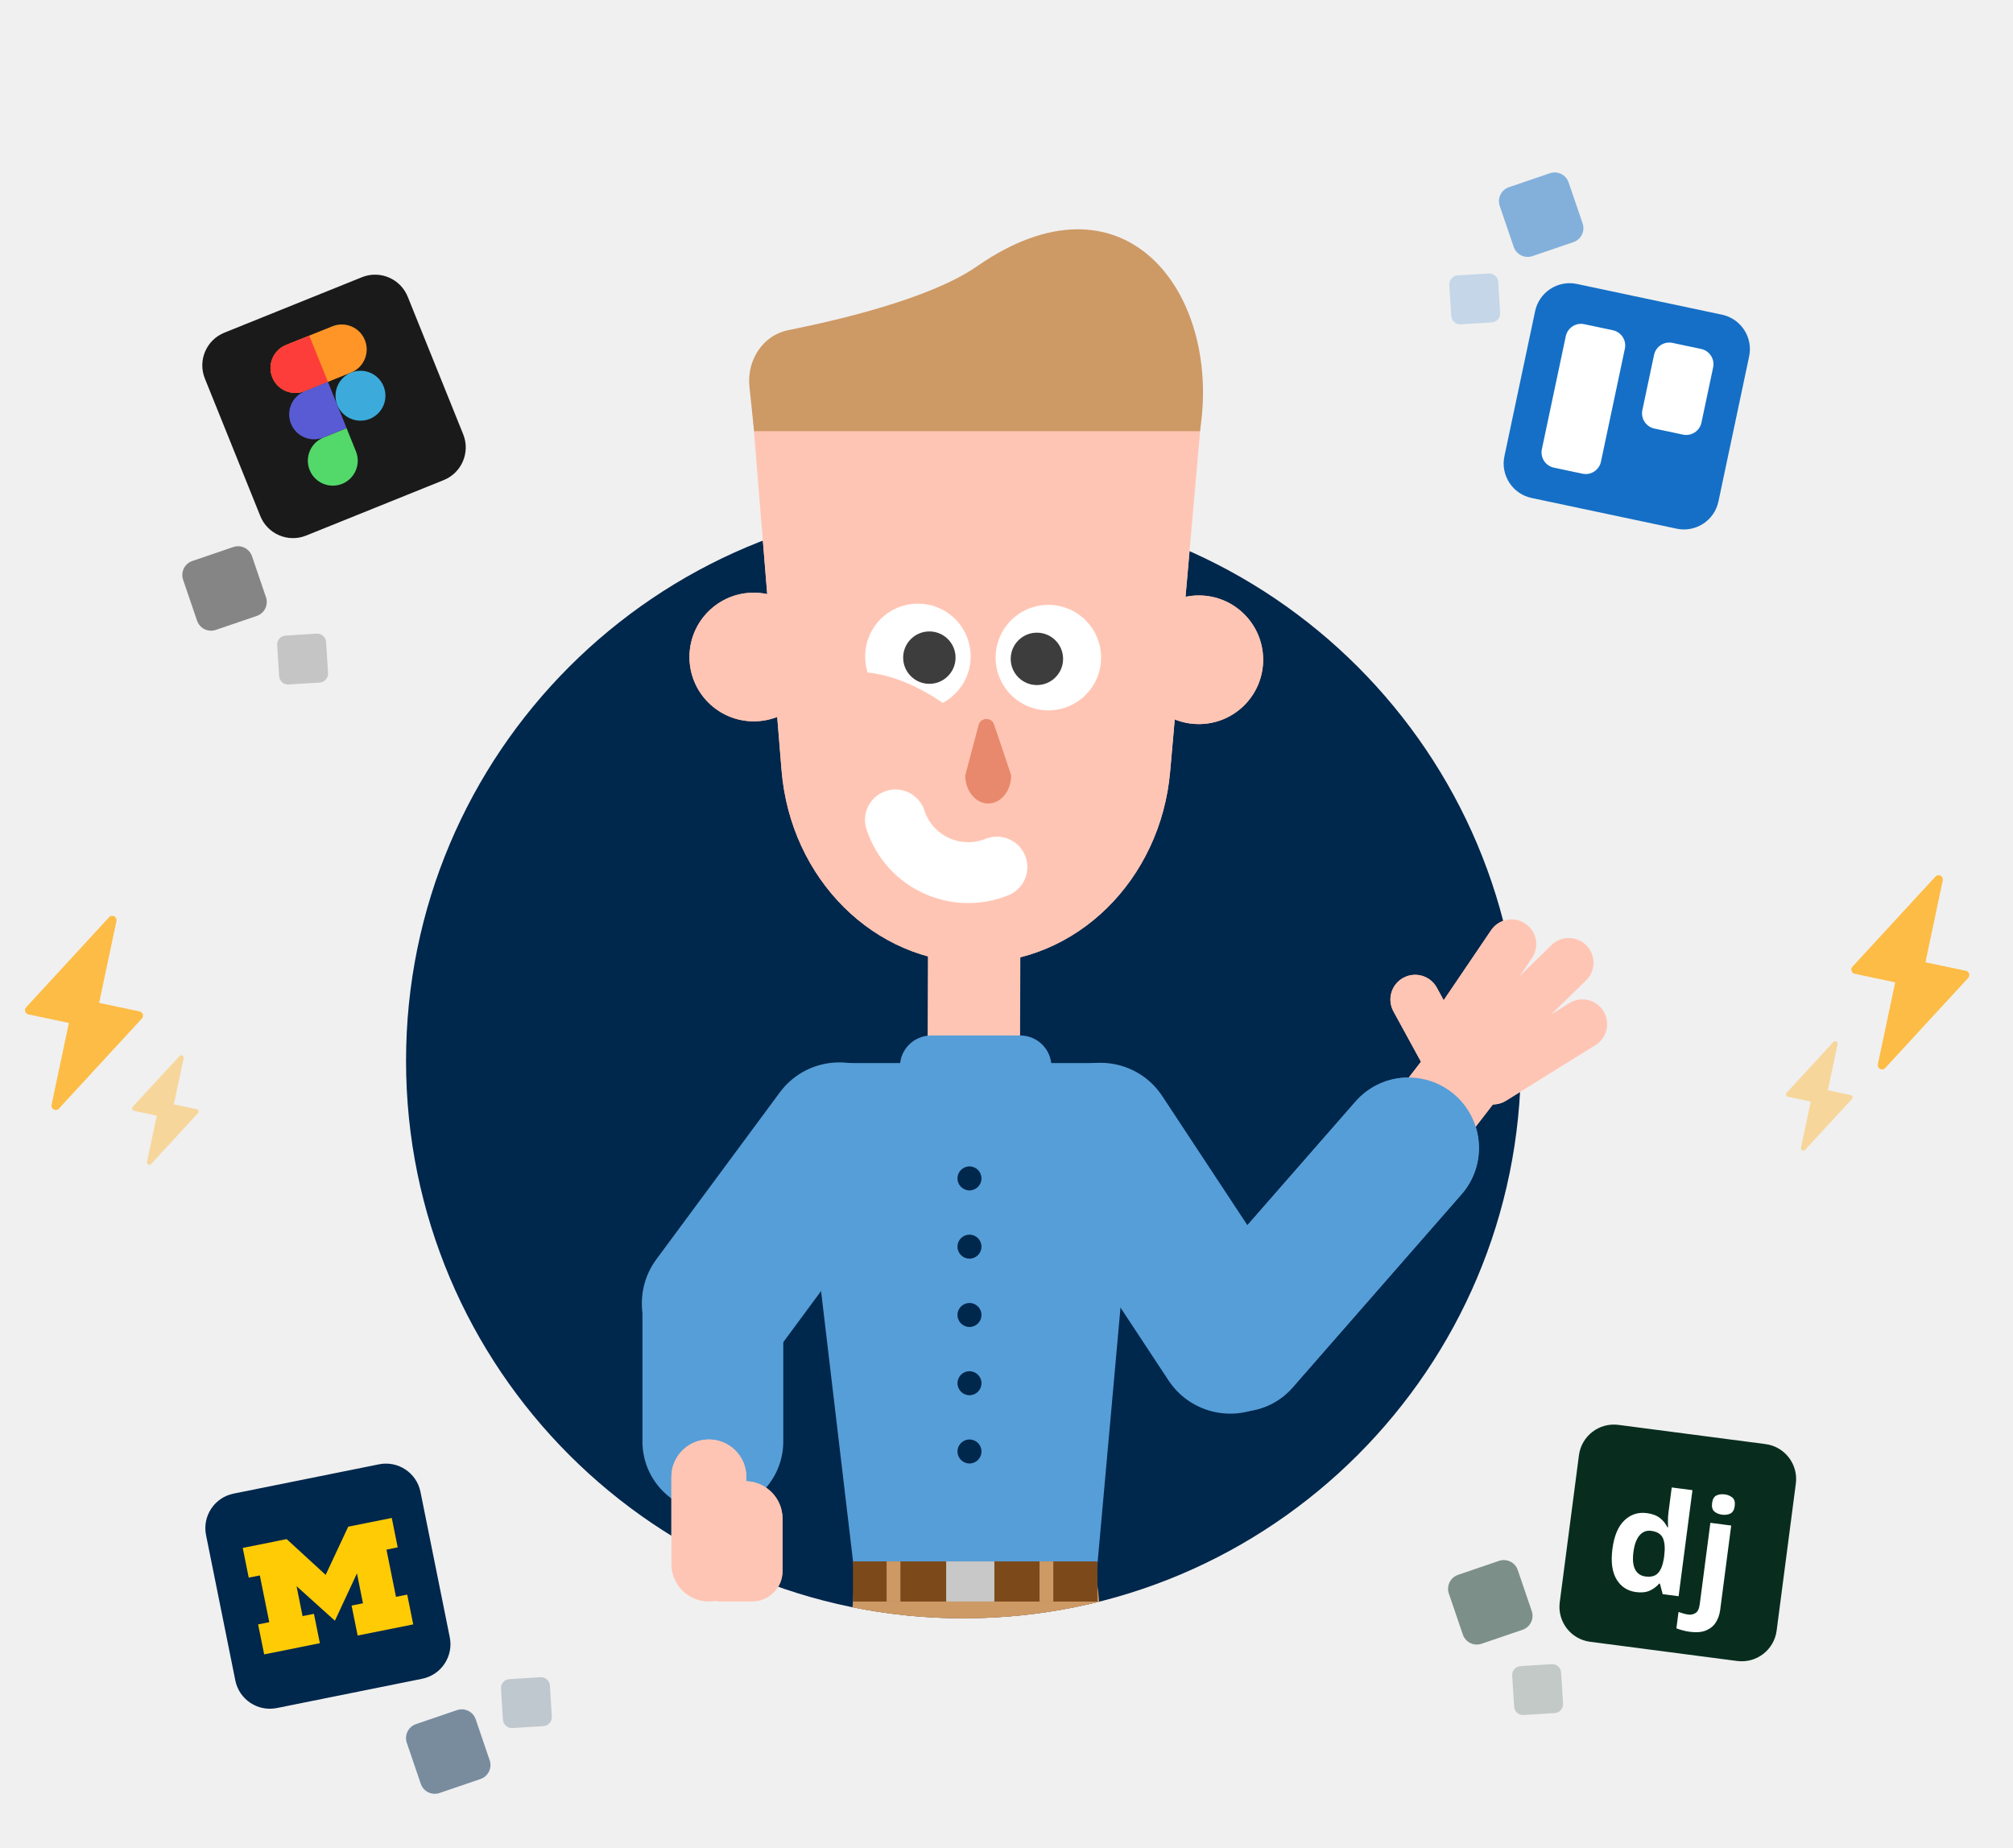
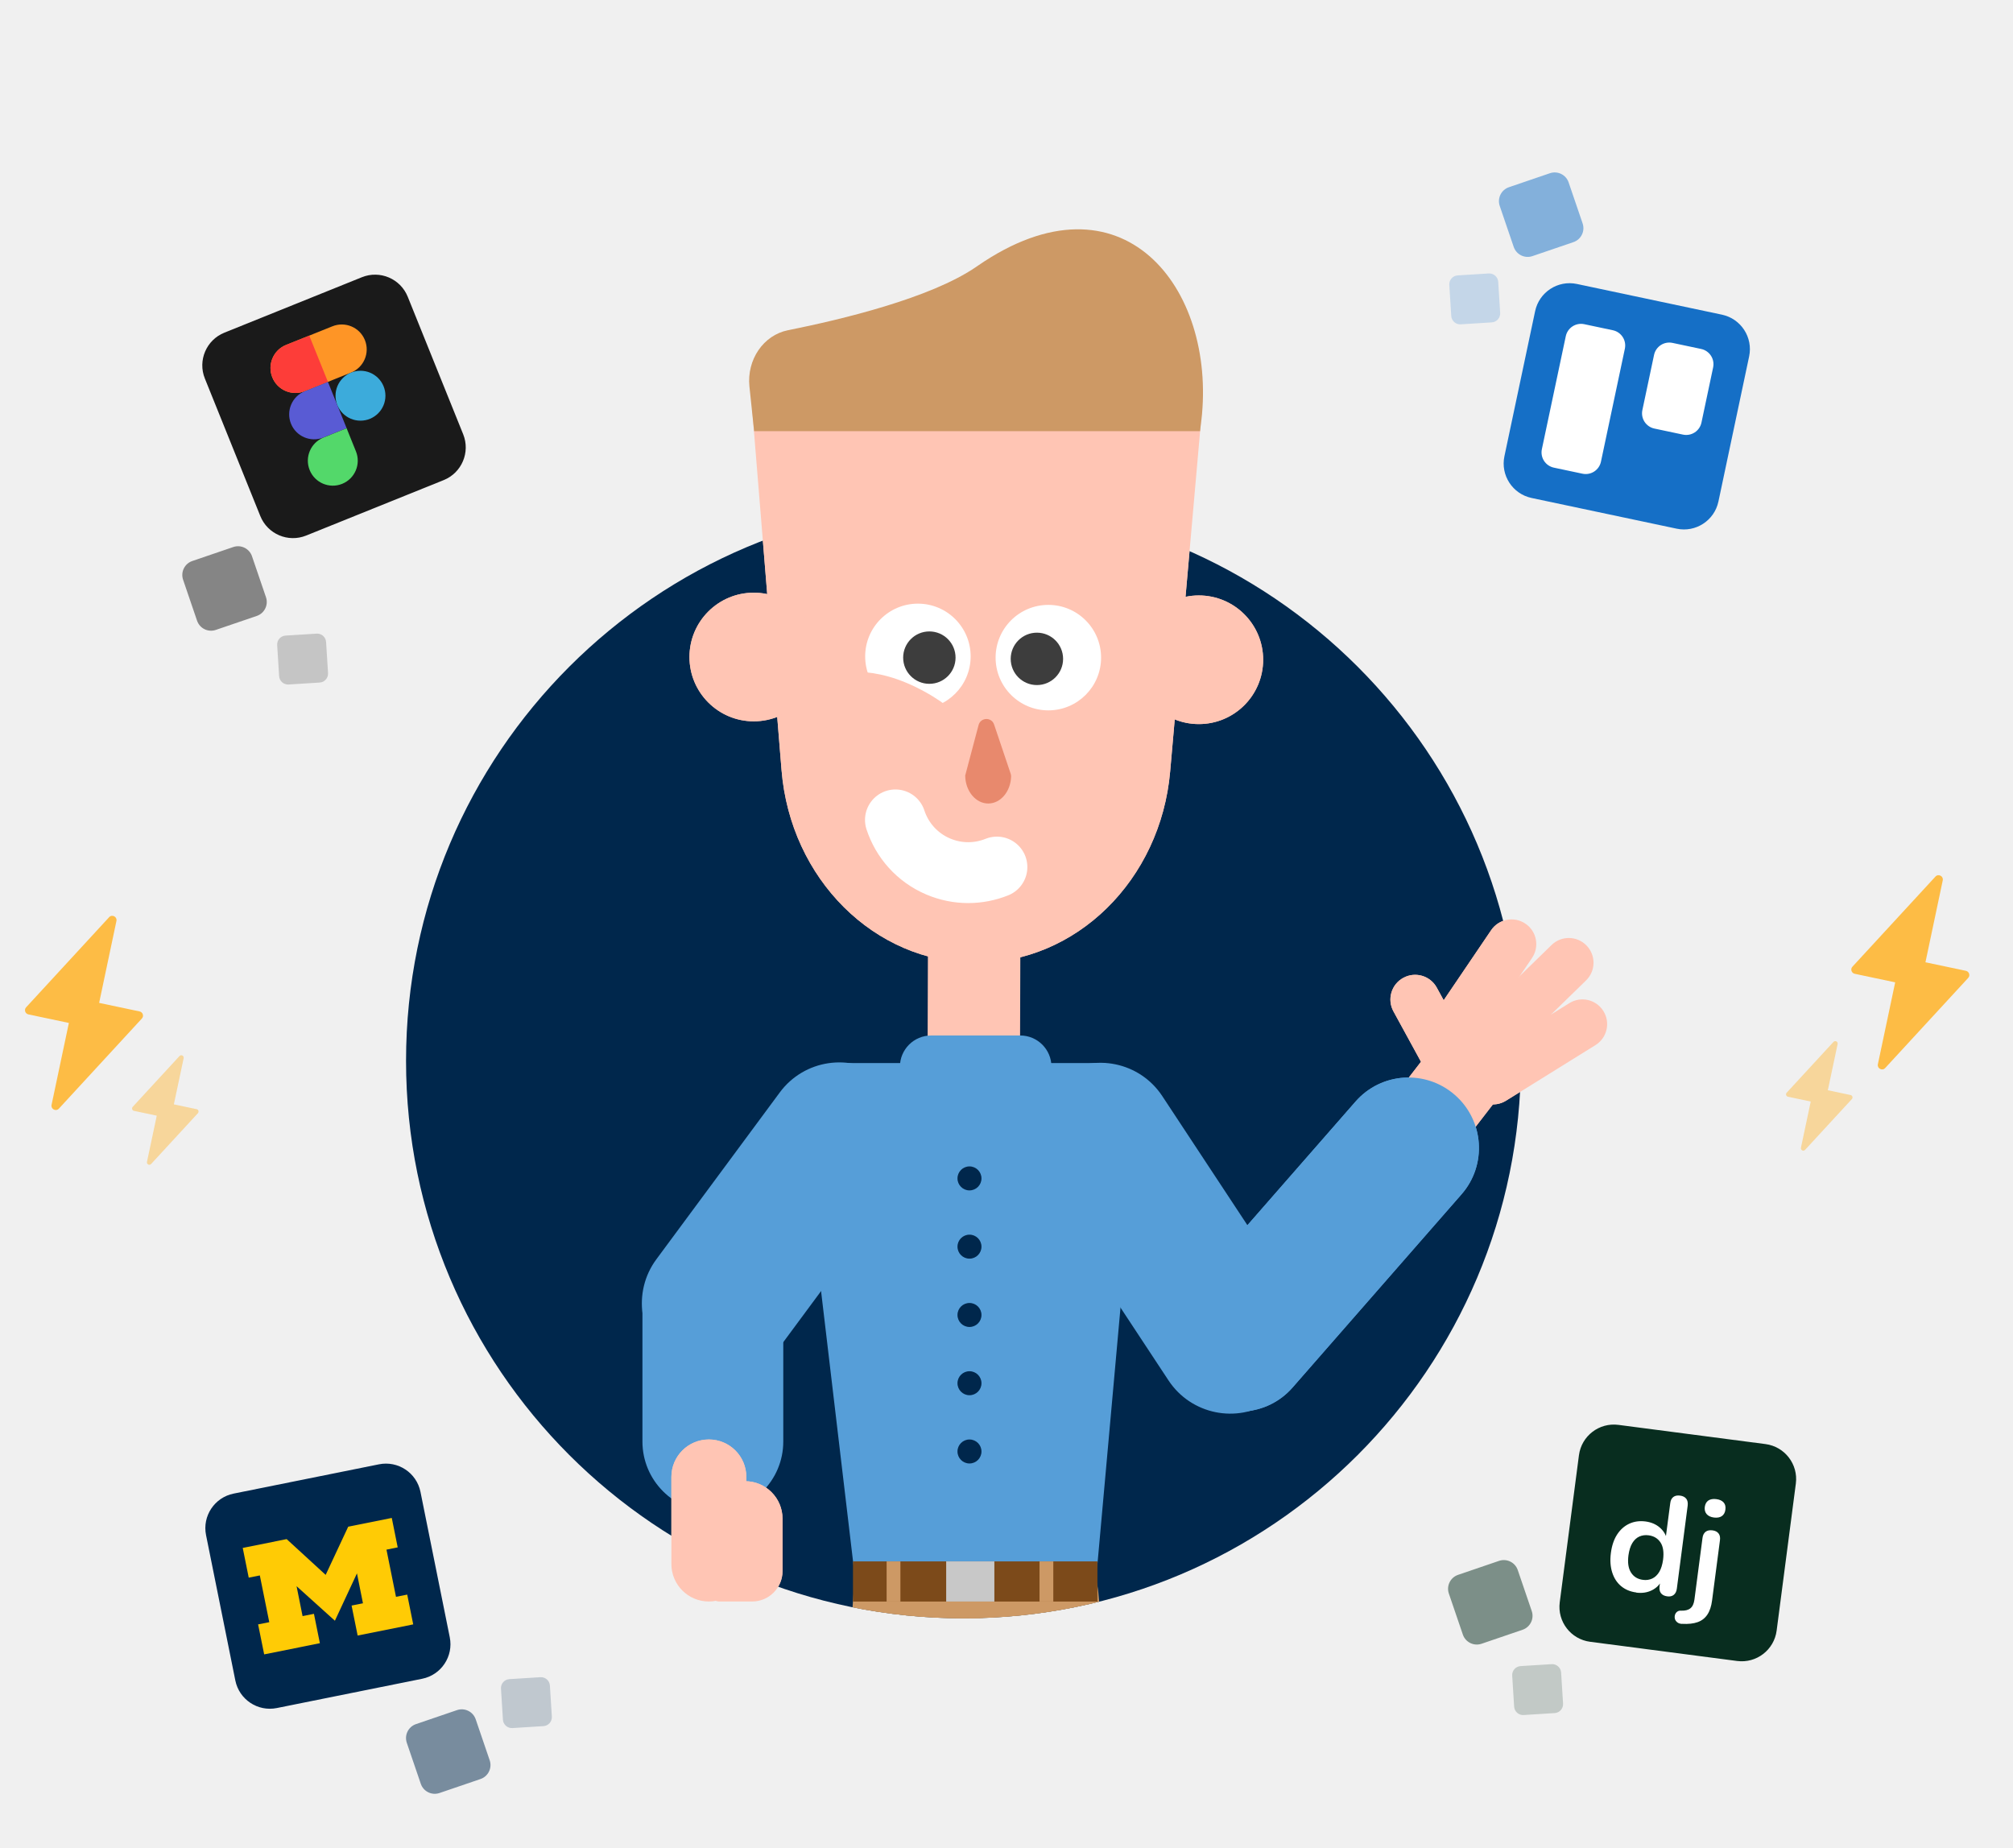
<svg xmlns="http://www.w3.org/2000/svg" id="Layer_1" viewBox="0 0 292 268">
  <defs>
-     <style>.cls-1,.cls-2{fill:none;}.cls-3{fill:#ffcb05;}.cls-4,.cls-5,.cls-6{fill:#156fc6;}.cls-4,.cls-7,.cls-8,.cls-9{opacity:.2;}.cls-5,.cls-10,.cls-11,.cls-12,.cls-13{opacity:.5;}.cls-14{fill:#595bd4;}.cls-15{fill:#53d86a;}.cls-16,.cls-12,.cls-9{fill:#00274c;}.cls-17,.cls-13{fill:#fdbc45;}.cls-18{fill:#3d3d3d;}.cls-10,.cls-7,.cls-19{fill:#1a1a1a;}.cls-20{fill:#fe9526;}.cls-21{fill:#569ed8;}.cls-22{fill:#7c4a1a;}.cls-23{fill:#3cabdb;}.cls-24{fill:#ffc5b4;}.cls-25,.cls-26{fill:#fff;}.cls-27{fill:#cd9965;}.cls-26{font-family:Nunito-Bold, Nunito;font-size:20.42px;font-variation-settings:'wght' 700;font-weight:700;}.cls-2{stroke:#fff;stroke-linecap:round;stroke-miterlimit:10;stroke-width:8.83px;}.cls-28{fill:#e8896d;}.cls-8,.cls-11,.cls-29{fill:#082d1f;}.cls-30{fill:#fd3d39;}.cls-31{fill:#4b4b4b;}.cls-32{fill:#c8c8c8;}.cls-33{clip-path:url(#clippath);}</style>
    <clipPath id="clippath">
-       <circle class="cls-1" cx="139.76" cy="153.88" r="80.86" />
+       <circle cx="139.76" cy="153.88" r="80.86" fill="none" />
    </clipPath>
  </defs>
-   <g class="cls-33">
-     <circle class="cls-16" cx="139.76" cy="153.88" r="80.86" />
-     <path class="cls-27" d="M138.13,295.98l4.6-63.44c.43-5.87-3.47-10.93-8.69-11.31h0c-5.23-.38-9.81,4.07-10.23,9.94l-4.6,63.44c-.43,5.89,3.5,10.97,8.75,11.31h0c5.2.34,9.75-4.1,10.17-9.94Z" />
-     <path class="cls-27" d="M164.81,294.44l-5.48-63.37c-.51-5.86-5.15-10.24-10.37-9.79h0c-5.22.45-9.04,5.57-8.53,11.43l5.48,63.37c.51,5.89,5.19,10.28,10.43,9.79h0c5.19-.49,8.98-5.59,8.47-11.42Z" />
-     <rect class="cls-24" x="134.59" y="133.67" width="13.41" height="22.93" rx="3.49" ry="3.49" transform="translate(282.12 290.73) rotate(-179.82)" />
-     <path class="cls-24" d="M141.47,139.66h0c14.63.05,26.89-11.99,28.27-27.76l4.6-52.26c.01-4.52-3.36-8.2-7.53-8.21l-50.11-.16c-4.18-.01-7.57,3.64-7.59,8.16l4.26,52.29c1.29,15.78,13.47,27.9,28.1,27.94Z" />
-     <circle class="cls-24" cx="173.9" cy="95.7" r="9.33" />
-     <circle class="cls-24" cx="109.34" cy="95.3" r="9.33" />
-     <circle class="cls-27" cx="141.62" cy="234.73" r="17.74" />
-     <path class="cls-21" d="M127.19,230.86l25.24-.21c3.51-.03,6.43-.11,6.79-4.07l5.38-59.86c.63-6.45-1.67-12.52-4.75-12.52h-38.43c-3.08,0-5.38,6.07-4.75,12.52l7.07,59.76c.47,4.81,1.16,4.38,3.46,4.38Z" />
-     <rect class="cls-21" x="102" y="151.3" width="21.95" height="51.57" rx="10.73" ry="10.73" transform="translate(127.47 -32.47) rotate(36.49)" />
-     <rect class="cls-21" x="158.07" y="151.41" width="21.95" height="56.39" rx="10.73" ry="10.73" transform="translate(-70.95 122.72) rotate(-33.4)" />
-     <rect class="cls-21" x="93.19" y="178.88" width="20.43" height="40.43" rx="10.21" ry="10.21" />
-     <rect class="cls-21" x="130.54" y="150.2" width="21.98" height="9.05" rx="4.53" ry="4.53" />
-     <circle class="cls-16" cx="140.63" cy="170.93" r="1.74" />
-     <circle class="cls-16" cx="140.63" cy="180.83" r="1.74" />
-     <circle class="cls-16" cx="140.63" cy="190.74" r="1.74" />
-     <circle class="cls-16" cx="140.63" cy="200.64" r="1.74" />
-     <circle class="cls-16" cx="140.63" cy="210.54" r="1.74" />
-     <rect class="cls-22" x="123.73" y="226.48" width="35.46" height="5.83" />
-     <rect class="cls-32" x="137.25" y="226.48" width="6.99" height="5.83" />
-     <rect class="cls-27" x="150.79" y="226.48" width="2" height="5.83" />
-     <rect class="cls-27" x="128.61" y="226.48" width="2" height="5.83" />
-     <path class="cls-27" d="M174.27,60.95c2.21-19.22-11.52-36.81-32.42-22.41-20.9,14.39-.2.14-.3.2-6.55,4.5-19.49,7.61-27.25,9.16-3.56.71-5.99,4.28-5.59,8.16l.68,6.48h64.69s.18-1.59.18-1.59Z" />
-     <rect class="cls-24" x="211.87" y="132.2" width="7.17" height="20.69" rx="3.58" ry="3.58" transform="translate(117.06 -96.32) rotate(34.12)" />
-     <rect class="cls-24" x="219.15" y="134.02" width="7.17" height="20.69" rx="3.58" ry="3.58" transform="translate(170.62 -115.9) rotate(45.73)" />
-     <rect class="cls-24" x="219.45" y="141.36" width="7.17" height="22.44" rx="3.58" ry="3.58" transform="translate(234.92 -117.39) rotate(58.14)" />
-     <rect class="cls-24" x="204.94" y="140.55" width="7.17" height="20.69" rx="3.58" ry="3.58" transform="translate(-46.83 118.52) rotate(-28.66)" />
-     <rect class="cls-24" x="208.19" y="141.42" width="12.04" height="23.92" rx="2.79" ry="2.79" transform="translate(138.44 -98.95) rotate(37.68)" />
-     <rect class="cls-21" x="181.84" y="151.7" width="20.43" height="57.66" rx="10.21" ry="10.21" transform="translate(217.79 442.85) rotate(-138.83)" />
-     <rect class="cls-24" x="97.39" y="208.8" width="10.87" height="23.5" rx="5.43" ry="5.43" />
-     <path class="cls-24" d="M108.08,214.85h0c3,0,5.43,2.44,5.43,5.43v7.61c0,2.44-1.98,4.41-4.41,4.41h-4.72c-.96,0-1.74-.78-1.74-1.74v-10.28c0-3,2.44-5.43,5.43-5.43Z" />
-     <rect class="cls-25" x="126.67" y="82.17" width="14.99" height="25.05" rx="7.5" ry="7.5" transform="translate(-.87 1.24) rotate(-.53)" />
-     <rect class="cls-31" x="131.94" y="88.02" width="7.03" height="12.36" rx="3.52" ry="3.52" transform="translate(-.86 1.25) rotate(-.53)" />
-     <rect class="cls-25" x="144.3" y="82" width="14.99" height="25.05" rx="7.5" ry="7.5" transform="translate(-.86 1.4) rotate(-.53)" />
-     <rect class="cls-31" x="146.62" y="87.89" width="7.03" height="12.36" rx="3.52" ry="3.52" transform="translate(-.86 1.39) rotate(-.53)" />
-     <path class="cls-28" d="M143.38,116.55h0c-1.84.02-3.35-1.8-3.37-4.06l1.94-7.32c.3-1.13,1.88-1.18,2.25-.08l2.4,7.12c.05.14.07.3.07.45-.08,2.15-1.51,3.87-3.29,3.89Z" />
-     <path class="cls-2" d="M144.61,125.77c-2.64,1.06-5.68,1.12-8.51-.08-3.07-1.3-5.25-3.83-6.21-6.76" />
+   <g clip-path="url(#clippath)">
+     <circle cx="139.76" cy="153.88" r="80.86" fill="#00274c" />
+     <path d="M138.13,295.98l4.6-63.44c.43-5.87-3.47-10.93-8.69-11.31h0c-5.23-.38-9.81,4.07-10.23,9.94l-4.6,63.44c-.43,5.89,3.5,10.97,8.75,11.31h0c5.2.34,9.75-4.1,10.17-9.94Z" fill="#cd9965" />
+     <path d="M164.81,294.44l-5.48-63.37c-.51-5.86-5.15-10.24-10.37-9.79h0c-5.22.45-9.04,5.57-8.53,11.43l5.48,63.37c.51,5.89,5.19,10.28,10.43,9.79h0c5.19-.49,8.98-5.59,8.47-11.42Z" fill="#cd9965" />
+     <rect x="134.59" y="133.67" width="13.41" height="22.93" rx="3.49" ry="3.49" transform="translate(282.12 290.73) rotate(-179.82)" fill="#ffc5b4" />
+     <path d="M141.47,139.66h0c14.63.05,26.89-11.99,28.27-27.76l4.6-52.26c.01-4.52-3.36-8.2-7.53-8.21l-50.11-.16c-4.18-.01-7.57,3.64-7.59,8.16l4.26,52.29c1.29,15.78,13.47,27.9,28.1,27.94Z" fill="#ffc5b4" />
+     <circle cx="173.9" cy="95.7" r="9.33" fill="#ffc5b4" />
+     <circle cx="109.34" cy="95.3" r="9.33" fill="#ffc5b4" />
+     <circle cx="141.62" cy="234.73" r="17.74" fill="#cd9965" />
+     <path d="M127.19,230.86l25.24-.21c3.51-.03,6.43-.11,6.79-4.07l5.38-59.86c.63-6.45-1.67-12.52-4.75-12.52h-38.43c-3.08,0-5.38,6.07-4.75,12.52l7.07,59.76c.47,4.81,1.16,4.38,3.46,4.38Z" fill="#569ed8" />
+     <rect x="102" y="151.3" width="21.95" height="51.57" rx="10.73" ry="10.73" transform="translate(127.47 -32.47) rotate(36.49)" fill="#569ed8" />
+     <rect x="158.07" y="151.41" width="21.95" height="56.39" rx="10.73" ry="10.73" transform="translate(-70.95 122.72) rotate(-33.4)" fill="#569ed8" />
+     <rect x="93.19" y="178.88" width="20.43" height="40.43" rx="10.21" ry="10.21" fill="#569ed8" />
+     <rect x="130.54" y="150.2" width="21.98" height="9.05" rx="4.53" ry="4.53" fill="#569ed8" />
+     <circle cx="140.63" cy="170.93" r="1.74" fill="#00274c" />
+     <circle cx="140.63" cy="180.83" r="1.74" fill="#00274c" />
+     <circle cx="140.63" cy="190.74" r="1.74" fill="#00274c" />
+     <circle cx="140.63" cy="200.64" r="1.74" fill="#00274c" />
+     <circle cx="140.63" cy="210.54" r="1.74" fill="#00274c" />
+     <rect x="123.73" y="226.48" width="35.46" height="5.83" fill="#7c4a1a" />
+     <rect x="137.25" y="226.48" width="6.99" height="5.83" fill="#c8c8c8" />
+     <rect x="150.79" y="226.48" width="2" height="5.83" fill="#cd9965" />
+     <rect x="128.61" y="226.48" width="2" height="5.83" fill="#cd9965" />
+     <path d="M174.27,60.95c2.21-19.22-11.52-36.81-32.42-22.41-20.9,14.39-.2.14-.3.2-6.55,4.5-19.49,7.61-27.25,9.16-3.56.71-5.99,4.28-5.59,8.16l.68,6.48h64.69s.18-1.59.18-1.59Z" fill="#cd9965" />
+     <rect x="211.87" y="132.2" width="7.17" height="20.69" rx="3.58" ry="3.58" transform="translate(117.06 -96.32) rotate(34.12)" fill="#ffc5b4" />
+     <rect x="219.15" y="134.02" width="7.17" height="20.69" rx="3.58" ry="3.58" transform="translate(170.62 -115.9) rotate(45.73)" fill="#ffc5b4" />
+     <rect x="219.45" y="141.36" width="7.17" height="22.44" rx="3.58" ry="3.58" transform="translate(234.92 -117.39) rotate(58.14)" fill="#ffc5b4" />
+     <rect x="204.94" y="140.55" width="7.17" height="20.69" rx="3.58" ry="3.58" transform="translate(-46.83 118.52) rotate(-28.66)" fill="#ffc5b4" />
+     <rect x="208.19" y="141.42" width="12.04" height="23.92" rx="2.79" ry="2.79" transform="translate(138.44 -98.95) rotate(37.68)" fill="#ffc5b4" />
+     <rect x="181.84" y="151.7" width="20.43" height="57.66" rx="10.21" ry="10.21" transform="translate(217.79 442.85) rotate(-138.83)" fill="#569ed8" />
+     <rect x="97.39" y="208.8" width="10.87" height="23.5" rx="5.43" ry="5.43" fill="#ffc5b4" />
+     <path d="M108.08,214.85h0c3,0,5.43,2.44,5.43,5.43v7.61c0,2.44-1.98,4.41-4.41,4.41h-4.72c-.96,0-1.74-.78-1.74-1.74v-10.28c0-3,2.44-5.43,5.43-5.43Z" fill="#ffc5b4" />
+     <rect x="126.67" y="82.17" width="14.99" height="25.05" rx="7.5" ry="7.5" transform="translate(-.87 1.24) rotate(-.53)" fill="#fff" />
+     <rect x="131.94" y="88.02" width="7.03" height="12.36" rx="3.52" ry="3.52" transform="translate(-.86 1.25) rotate(-.53)" fill="#4b4b4b" />
+     <rect x="144.3" y="82" width="14.99" height="25.05" rx="7.5" ry="7.5" transform="translate(-.86 1.4) rotate(-.53)" fill="#fff" />
+     <rect x="146.62" y="87.89" width="7.03" height="12.36" rx="3.52" ry="3.52" transform="translate(-.86 1.39) rotate(-.53)" fill="#4b4b4b" />
+     <path d="M143.38,116.55h0c-1.84.02-3.35-1.8-3.37-4.06l1.94-7.32c.3-1.13,1.88-1.18,2.25-.08l2.4,7.12c.05.14.07.3.07.45-.08,2.15-1.51,3.87-3.29,3.89Z" fill="#e8896d" />
+     <path d="M144.61,125.77c-2.64,1.06-5.68,1.12-8.51-.08-3.07-1.3-5.25-3.83-6.21-6.76" fill="none" stroke="#fff" stroke-linecap="round" stroke-miterlimit="10" stroke-width="8.83" />
  </g>
-   <path class="cls-24" d="M141.47,139.66h0c14.63.05,26.89-11.99,28.27-27.76l4.6-52.26c.01-4.52-3.36-8.2-7.53-8.21l-50.11-.16c-4.18-.01-7.57,3.64-7.59,8.16l4.26,52.29c1.29,15.78,13.47,27.9,28.1,27.94Z" />
-   <circle class="cls-24" cx="173.9" cy="95.7" r="9.33" />
-   <circle class="cls-24" cx="109.34" cy="95.3" r="9.33" />
-   <path class="cls-27" d="M174.27,60.95c2.21-19.22-11.52-36.81-32.42-22.41-20.9,14.39-.2.14-.3.2-6.55,4.5-19.49,7.61-27.25,9.16-3.56.71-5.99,4.28-5.59,8.16l.68,6.48h64.69s.18-1.59.18-1.59Z" />
-   <rect class="cls-24" x="211.87" y="132.2" width="7.17" height="20.69" rx="3.58" ry="3.58" transform="translate(117.06 -96.32) rotate(34.12)" />
-   <rect class="cls-24" x="219.15" y="134.02" width="7.17" height="20.69" rx="3.58" ry="3.58" transform="translate(170.62 -115.9) rotate(45.73)" />
-   <rect class="cls-24" x="219.45" y="141.36" width="7.17" height="22.44" rx="3.58" ry="3.58" transform="translate(234.92 -117.39) rotate(58.14)" />
-   <rect class="cls-24" x="204.94" y="140.55" width="7.17" height="20.69" rx="3.58" ry="3.58" transform="translate(-46.83 118.52) rotate(-28.66)" />
-   <rect class="cls-24" x="208.19" y="141.42" width="12.04" height="23.92" rx="2.79" ry="2.79" transform="translate(138.44 -98.95) rotate(37.68)" />
-   <rect class="cls-21" x="181.84" y="151.7" width="20.43" height="57.66" rx="10.21" ry="10.21" transform="translate(217.79 442.85) rotate(-138.83)" />
-   <rect class="cls-24" x="97.39" y="208.8" width="10.87" height="23.5" rx="5.43" ry="5.43" />
-   <path class="cls-24" d="M108.08,214.85h0c3,0,5.43,2.44,5.43,5.43v7.61c0,2.44-1.98,4.41-4.41,4.41h-4.72c-.96,0-1.74-.78-1.74-1.74v-10.28c0-3,2.44-5.43,5.43-5.43Z" />
-   <path class="cls-2" d="M144.61,125.77c-2.64,1.06-5.68,1.12-8.51-.08-3.07-1.3-5.25-3.83-6.21-6.76" />
-   <circle class="cls-25" cx="133.15" cy="95.21" r="7.65" />
-   <circle class="cls-18" cx="134.81" cy="95.39" r="3.8" />
-   <circle class="cls-25" cx="152.07" cy="95.39" r="7.65" />
-   <circle class="cls-18" cx="150.41" cy="95.57" r="3.8" />
-   <path class="cls-24" d="M139.13,114.34l-21.46-9.76,2.98-6.55s4.62-2.04,12.12,1.6,9.34,8.17,9.34,8.17l-2.98,6.55Z" />
-   <path class="cls-28" d="M143.38,116.55h0c-1.84.02-3.35-1.8-3.37-4.06l1.94-7.32c.3-1.13,1.88-1.18,2.25-.08l2.4,7.12c.05.14.07.3.07.45-.08,2.15-1.51,3.87-3.29,3.89Z" />
-   <rect class="cls-19" x="32.59" y="43.08" width="31.73" height="31.73" rx="5.11" ry="5.11" transform="translate(-18.53 22.4) rotate(-21.96)" />
-   <path class="cls-20" d="M50.93,54.04l-3.36,1.35-3.36,1.35c-1.85.75-3.97-.15-4.71-2h0c-.75-1.85.15-3.97,2-4.71l3.36-1.35,3.36-1.35c1.85-.75,3.97.15,4.71,2h0c.75,1.85-.15,3.97-2,4.71Z" />
-   <path class="cls-30" d="M47.57,55.39l-3.36,1.35c-1.85.75-3.97-.15-4.71-2h0c-.75-1.85.15-3.97,2-4.71l3.36-1.35" />
-   <path class="cls-14" d="M50.28,62.11l-3.36,1.35c-1.85.75-3.97-.15-4.71-2h0c-.75-1.85.15-3.97,2-4.71l3.36-1.35" />
-   <circle class="cls-23" cx="52.29" cy="57.4" r="3.62" />
-   <path class="cls-15" d="M48.28,63.2h3.62v3.62c0,2-1.62,3.62-3.62,3.62h0c-2,0-3.62-1.62-3.62-3.62h0c0-2,1.62-3.62,3.62-3.62Z" transform="translate(-21.49 22.91) rotate(-21.96)" />
-   <rect class="cls-29" x="227.51" y="207.94" width="31.73" height="31.73" rx="5.11" ry="5.11" transform="translate(31.03 -29.63) rotate(7.44)" />
-   <text class="cls-26" transform="translate(232.26 230.07) rotate(7.44)">
-     <tspan x="0" y="0">dj</tspan>
-   </text>
-   <rect class="cls-10" x="27.29" y="80.08" width="10.56" height="10.56" rx="2.14" ry="2.14" transform="translate(-25.82 15.09) rotate(-18.84)" />
-   <rect class="cls-7" x="40.33" y="92.05" width="7.11" height="7.11" rx="1.3" ry="1.3" transform="translate(-5.89 2.93) rotate(-3.59)" />
-   <rect class="cls-12" x="59.75" y="248.79" width="10.56" height="10.56" rx="2.14" ry="2.14" transform="translate(-78.57 34.61) rotate(-18.84)" />
-   <rect class="cls-9" x="72.79" y="243.42" width="7.11" height="7.11" rx="1.3" ry="1.3" transform="translate(-15.3 5.26) rotate(-3.59)" />
-   <rect class="cls-11" x="210.9" y="227.13" width="10.56" height="10.56" rx="2.14" ry="2.14" transform="translate(-63.47 82.27) rotate(-18.84)" />
-   <rect class="cls-8" x="219.48" y="241.54" width="7.11" height="7.11" rx="1.3" ry="1.3" transform="translate(-14.9 14.43) rotate(-3.59)" />
-   <rect class="cls-5" x="218.28" y="25.86" width="10.56" height="10.56" rx="2.14" ry="2.14" transform="translate(1.92 73.86) rotate(-18.84)" />
-   <rect class="cls-4" x="210.36" y="39.81" width="7.11" height="7.11" rx="1.3" ry="1.3" transform="translate(-2.29 13.47) rotate(-3.59)" />
-   <rect class="cls-16" x="31.71" y="214.21" width="31.73" height="31.73" rx="5.11" ry="5.11" transform="translate(-44.51 13.93) rotate(-11.39)" />
-   <polygon class="cls-3" points="35.21 224.53 36.08 228.84 37.69 228.52 39.06 235.3 37.44 235.62 38.32 239.97 46.4 238.35 45.54 234.09 43.89 234.42 43.02 230.08 48.58 235.09 51.78 228.22 52.65 232.56 51 232.89 51.88 237.24 59.94 235.62 59.07 231.3 57.44 231.62 56.06 224.78 57.69 224.45 56.83 220.18 50.51 221.45 47.24 228.44 41.58 223.25 35.21 224.53" />
-   <rect class="cls-6" x="220.11" y="43.08" width="31.73" height="31.73" rx="5.11" ry="5.11" transform="translate(17.32 -47.59) rotate(11.95)" />
-   <rect class="cls-25" x="225.3" y="47.24" width="8.76" height="21.27" rx="2.26" ry="2.26" transform="translate(16.96 -46.31) rotate(11.95)" />
-   <rect class="cls-25" x="238.99" y="50.04" width="8.76" height="12.7" rx="2.26" ry="2.26" transform="translate(16.95 -49.17) rotate(11.95)" />
-   <path class="cls-17" d="M20.25,146.71l-5.87-1.24,2.51-11.88c.13-.62-.64-1.01-1.06-.55l-12.04,13.07c-.33.35-.14.93.33,1.03l5.87,1.24-2.51,11.88c-.13.62.64,1.01,1.06.55l12.04-13.07c.33-.35.14-.93-.33-1.03Z" />
-   <path class="cls-13" d="M28.53,160.89l-3.31-.7,1.42-6.7c.07-.35-.36-.57-.6-.31l-6.79,7.37c-.18.2-.08.52.18.58l3.31.7-1.42,6.7c-.07.35.36.57.6.31l6.79-7.37c.18-.2.08-.52-.18-.58Z" />
-   <path class="cls-13" d="M268.45,158.84l-3.31-.7,1.42-6.7c.07-.35-.36-.57-.6-.31l-6.79,7.37c-.18.2-.08.52.18.58l3.31.7-1.42,6.7c-.07.35.36.57.6.31l6.79-7.37c.18-.2.08-.52-.18-.58Z" />
-   <path class="cls-17" d="M285.17,140.82l-5.87-1.24,2.51-11.88c.13-.62-.64-1.01-1.06-.55l-12.04,13.07c-.33.35-.14.93.33,1.03l5.87,1.24-2.51,11.88c-.13.62.64,1.01,1.06.55l12.04-13.07c.33-.35.14-.93-.33-1.03Z" />
+   <path d="M141.47,139.66h0c14.63.05,26.89-11.99,28.27-27.76l4.6-52.26c.01-4.52-3.36-8.2-7.53-8.21l-50.11-.16c-4.18-.01-7.57,3.64-7.59,8.16l4.26,52.29c1.29,15.78,13.47,27.9,28.1,27.94Z" fill="#ffc5b4" />
+   <circle cx="173.9" cy="95.7" r="9.33" fill="#ffc5b4" />
+   <circle cx="109.34" cy="95.3" r="9.33" fill="#ffc5b4" />
+   <path d="M174.27,60.95c2.21-19.22-11.52-36.81-32.42-22.41-20.9,14.39-.2.14-.3.2-6.55,4.5-19.49,7.61-27.25,9.16-3.56.71-5.99,4.28-5.59,8.16l.68,6.48h64.69s.18-1.59.18-1.59Z" fill="#cd9965" />
+   <rect x="211.87" y="132.2" width="7.17" height="20.69" rx="3.58" ry="3.58" transform="translate(117.06 -96.32) rotate(34.12)" fill="#ffc5b4" />
+   <rect x="219.15" y="134.02" width="7.17" height="20.69" rx="3.58" ry="3.58" transform="translate(170.62 -115.9) rotate(45.73)" fill="#ffc5b4" />
+   <rect x="219.45" y="141.36" width="7.17" height="22.44" rx="3.58" ry="3.58" transform="translate(234.92 -117.39) rotate(58.14)" fill="#ffc5b4" />
+   <rect x="204.94" y="140.55" width="7.17" height="20.69" rx="3.58" ry="3.58" transform="translate(-46.83 118.52) rotate(-28.66)" fill="#ffc5b4" />
+   <rect x="208.19" y="141.42" width="12.04" height="23.92" rx="2.79" ry="2.79" transform="translate(138.44 -98.95) rotate(37.68)" fill="#ffc5b4" />
+   <rect x="181.84" y="151.7" width="20.43" height="57.66" rx="10.21" ry="10.21" transform="translate(217.79 442.85) rotate(-138.83)" fill="#569ed8" />
+   <rect x="97.39" y="208.8" width="10.87" height="23.5" rx="5.43" ry="5.43" fill="#ffc5b4" />
+   <path d="M108.08,214.85h0c3,0,5.43,2.44,5.43,5.43v7.61c0,2.44-1.98,4.41-4.41,4.41h-4.72c-.96,0-1.74-.78-1.74-1.74v-10.28c0-3,2.44-5.43,5.43-5.43Z" fill="#ffc5b4" />
+   <path d="M144.61,125.77c-2.64,1.06-5.68,1.12-8.51-.08-3.07-1.3-5.25-3.83-6.21-6.76" fill="none" stroke="#fff" stroke-linecap="round" stroke-miterlimit="10" stroke-width="8.83" />
+   <circle cx="133.15" cy="95.21" r="7.65" fill="#fff" />
+   <circle cx="134.81" cy="95.39" r="3.8" fill="#3d3d3d" />
+   <circle cx="152.07" cy="95.39" r="7.65" fill="#fff" />
+   <circle cx="150.41" cy="95.57" r="3.8" fill="#3d3d3d" />
+   <path d="M139.13,114.34l-21.46-9.76,2.98-6.55s4.62-2.04,12.12,1.6c7.5,3.63,9.34,8.17,9.34,8.17l-2.98,6.55Z" fill="#ffc5b4" />
+   <path d="M143.38,116.55h0c-1.84.02-3.35-1.8-3.37-4.06l1.94-7.32c.3-1.13,1.88-1.18,2.25-.08l2.4,7.12c.05.14.07.3.07.45-.08,2.15-1.51,3.87-3.29,3.89Z" fill="#e8896d" />
+   <rect x="32.59" y="43.08" width="31.73" height="31.73" rx="5.11" ry="5.11" transform="translate(-18.53 22.4) rotate(-21.96)" fill="#1a1a1a" />
+   <path d="M50.93,54.04l-3.36,1.35-3.36,1.35c-1.85.75-3.97-.15-4.71-2h0c-.75-1.85.15-3.97,2-4.71l3.36-1.35,3.36-1.35c1.85-.75,3.97.15,4.71,2h0c.75,1.85-.15,3.97-2,4.71Z" fill="#fe9526" />
+   <path d="M47.57,55.39l-3.36,1.35c-1.85.75-3.97-.15-4.71-2h0c-.75-1.85.15-3.97,2-4.71l3.36-1.35" fill="#fd3d39" />
+   <path d="M50.28,62.11l-3.36,1.35c-1.85.75-3.97-.15-4.71-2h0c-.75-1.85.15-3.97,2-4.71l3.36-1.35" fill="#595bd4" />
+   <circle cx="52.29" cy="57.4" r="3.62" fill="#3cabdb" />
+   <path d="M48.28,63.2h3.62v3.62c0,2-1.62,3.62-3.62,3.62h0c-2,0-3.62-1.62-3.62-3.62h0c0-2,1.62-3.62,3.62-3.62Z" transform="translate(-21.49 22.91) rotate(-21.96)" fill="#53d86a" />
+   <rect x="227.51" y="207.94" width="31.73" height="31.73" rx="5.11" ry="5.11" transform="translate(31.03 -29.63) rotate(7.44)" fill="#082d1f" />
+   <path d="M237.35,230.99c-.86-.11-1.6-.42-2.2-.92-.6-.5-1.03-1.17-1.29-1.99-.26-.82-.33-1.76-.19-2.82.14-1.07.44-1.96.9-2.67.46-.71,1.05-1.24,1.76-1.57.71-.33,1.5-.44,2.36-.33.82.11,1.52.4,2.08.89s.91,1.07,1.04,1.76l-.22-.03.69-5.26c.05-.42.2-.72.45-.91.25-.19.57-.25.97-.2.4.05.7.2.9.45.19.24.26.58.21,1l-1.57,12.03c-.05.42-.21.73-.45.92-.25.2-.57.27-.97.21s-.7-.21-.89-.46c-.19-.25-.25-.59-.2-1l.21-1.58.14.64c-.29.68-.78,1.18-1.46,1.52s-1.43.45-2.27.34ZM238.31,229.16c.5.07.95,0,1.36-.19.41-.19.75-.52,1.02-.97.27-.45.45-1.04.55-1.75.14-1.08.02-1.92-.37-2.51-.39-.59-.96-.94-1.72-1.04-.5-.07-.95,0-1.36.18-.41.19-.75.51-1.02.96-.27.45-.45,1.04-.55,1.75-.14,1.07-.02,1.9.37,2.51.39.61.96.96,1.72,1.06Z" fill="#fff" />
+   <path d="M244.01,235.55c-.3-.01-.54-.09-.71-.23-.17-.14-.29-.3-.34-.49-.05-.19-.05-.37,0-.56s.15-.34.3-.47c.15-.12.33-.18.55-.17.62.03,1.08-.09,1.39-.34.32-.25.51-.68.59-1.27l1.17-8.93c.05-.42.21-.72.46-.91s.58-.25.98-.2c.4.05.7.2.89.45.19.24.26.58.2,1l-1.14,8.71c-.11.86-.34,1.55-.69,2.07-.35.52-.82.88-1.42,1.09-.6.21-1.34.29-2.23.24ZM248.62,220.12c-.47-.06-.83-.23-1.06-.5-.23-.27-.32-.62-.27-1.03.06-.43.23-.74.52-.94.29-.19.68-.26,1.15-.2.49.06.84.23,1.07.49.23.26.31.61.25,1.04-.05.42-.23.73-.51.93-.29.2-.67.27-1.16.21Z" fill="#fff" />
+   <rect x="27.29" y="80.08" width="10.56" height="10.56" rx="2.14" ry="2.14" transform="translate(-25.82 15.09) rotate(-18.84)" fill="#1a1a1a" opacity=".5" />
+   <rect x="40.33" y="92.05" width="7.11" height="7.11" rx="1.3" ry="1.3" transform="translate(-5.89 2.93) rotate(-3.59)" fill="#1a1a1a" opacity=".2" />
+   <rect x="59.75" y="248.79" width="10.56" height="10.56" rx="2.14" ry="2.14" transform="translate(-78.57 34.61) rotate(-18.84)" fill="#00274c" opacity=".5" />
+   <rect x="72.79" y="243.42" width="7.11" height="7.11" rx="1.3" ry="1.3" transform="translate(-15.3 5.26) rotate(-3.59)" fill="#00274c" opacity=".2" />
+   <rect x="210.9" y="227.13" width="10.56" height="10.56" rx="2.14" ry="2.14" transform="translate(-63.47 82.27) rotate(-18.84)" fill="#082d1f" opacity=".5" />
+   <rect x="219.48" y="241.54" width="7.11" height="7.11" rx="1.3" ry="1.3" transform="translate(-14.9 14.43) rotate(-3.59)" fill="#082d1f" opacity=".2" />
+   <rect x="218.28" y="25.86" width="10.56" height="10.56" rx="2.14" ry="2.14" transform="translate(1.92 73.86) rotate(-18.84)" fill="#156fc6" opacity=".5" />
+   <rect x="210.36" y="39.81" width="7.11" height="7.11" rx="1.3" ry="1.3" transform="translate(-2.29 13.47) rotate(-3.59)" fill="#156fc6" opacity=".2" />
+   <rect x="31.71" y="214.21" width="31.73" height="31.73" rx="5.11" ry="5.11" transform="translate(-44.51 13.93) rotate(-11.39)" fill="#00274c" />
+   <polygon points="35.21 224.53 36.08 228.84 37.69 228.52 39.06 235.3 37.44 235.62 38.32 239.97 46.4 238.35 45.54 234.09 43.89 234.42 43.02 230.08 48.58 235.09 51.78 228.22 52.65 232.56 51 232.89 51.88 237.24 59.94 235.62 59.07 231.3 57.44 231.62 56.06 224.78 57.69 224.45 56.83 220.18 50.51 221.45 47.24 228.44 41.58 223.25 35.21 224.53" fill="#ffcb05" />
+   <rect x="220.11" y="43.08" width="31.73" height="31.73" rx="5.11" ry="5.11" transform="translate(17.32 -47.59) rotate(11.95)" fill="#156fc6" />
+   <rect x="225.3" y="47.24" width="8.76" height="21.27" rx="2.26" ry="2.26" transform="translate(16.96 -46.31) rotate(11.95)" fill="#fff" />
+   <rect x="238.99" y="50.04" width="8.76" height="12.7" rx="2.26" ry="2.26" transform="translate(16.95 -49.17) rotate(11.95)" fill="#fff" />
+   <path d="M20.25,146.71l-5.87-1.24,2.51-11.88c.13-.62-.64-1.01-1.06-.55l-12.04,13.07c-.33.35-.14.93.33,1.03l5.87,1.24-2.51,11.88c-.13.62.64,1.01,1.06.55l12.04-13.07c.33-.35.14-.93-.33-1.03Z" fill="#fdbc45" />
+   <path d="M28.53,160.89l-3.31-.7,1.42-6.7c.07-.35-.36-.57-.6-.31l-6.79,7.37c-.18.2-.08.52.18.58l3.31.7-1.42,6.7c-.07.35.36.57.6.31l6.79-7.37c.18-.2.08-.52-.18-.58Z" fill="#fdbc45" opacity=".5" />
+   <path d="M268.45,158.84l-3.31-.7,1.42-6.7c.07-.35-.36-.57-.6-.31l-6.79,7.37c-.18.2-.08.52.18.58l3.31.7-1.42,6.7c-.07.35.36.57.6.31l6.79-7.37c.18-.2.08-.52-.18-.58Z" fill="#fdbc45" opacity=".5" />
+   <path d="M285.17,140.82l-5.87-1.24,2.51-11.88c.13-.62-.64-1.01-1.06-.55l-12.04,13.07c-.33.35-.14.93.33,1.03l5.87,1.24-2.51,11.88c-.13.62.64,1.01,1.06.55l12.04-13.07c.33-.35.14-.93-.33-1.03Z" fill="#fdbc45" />
</svg>
